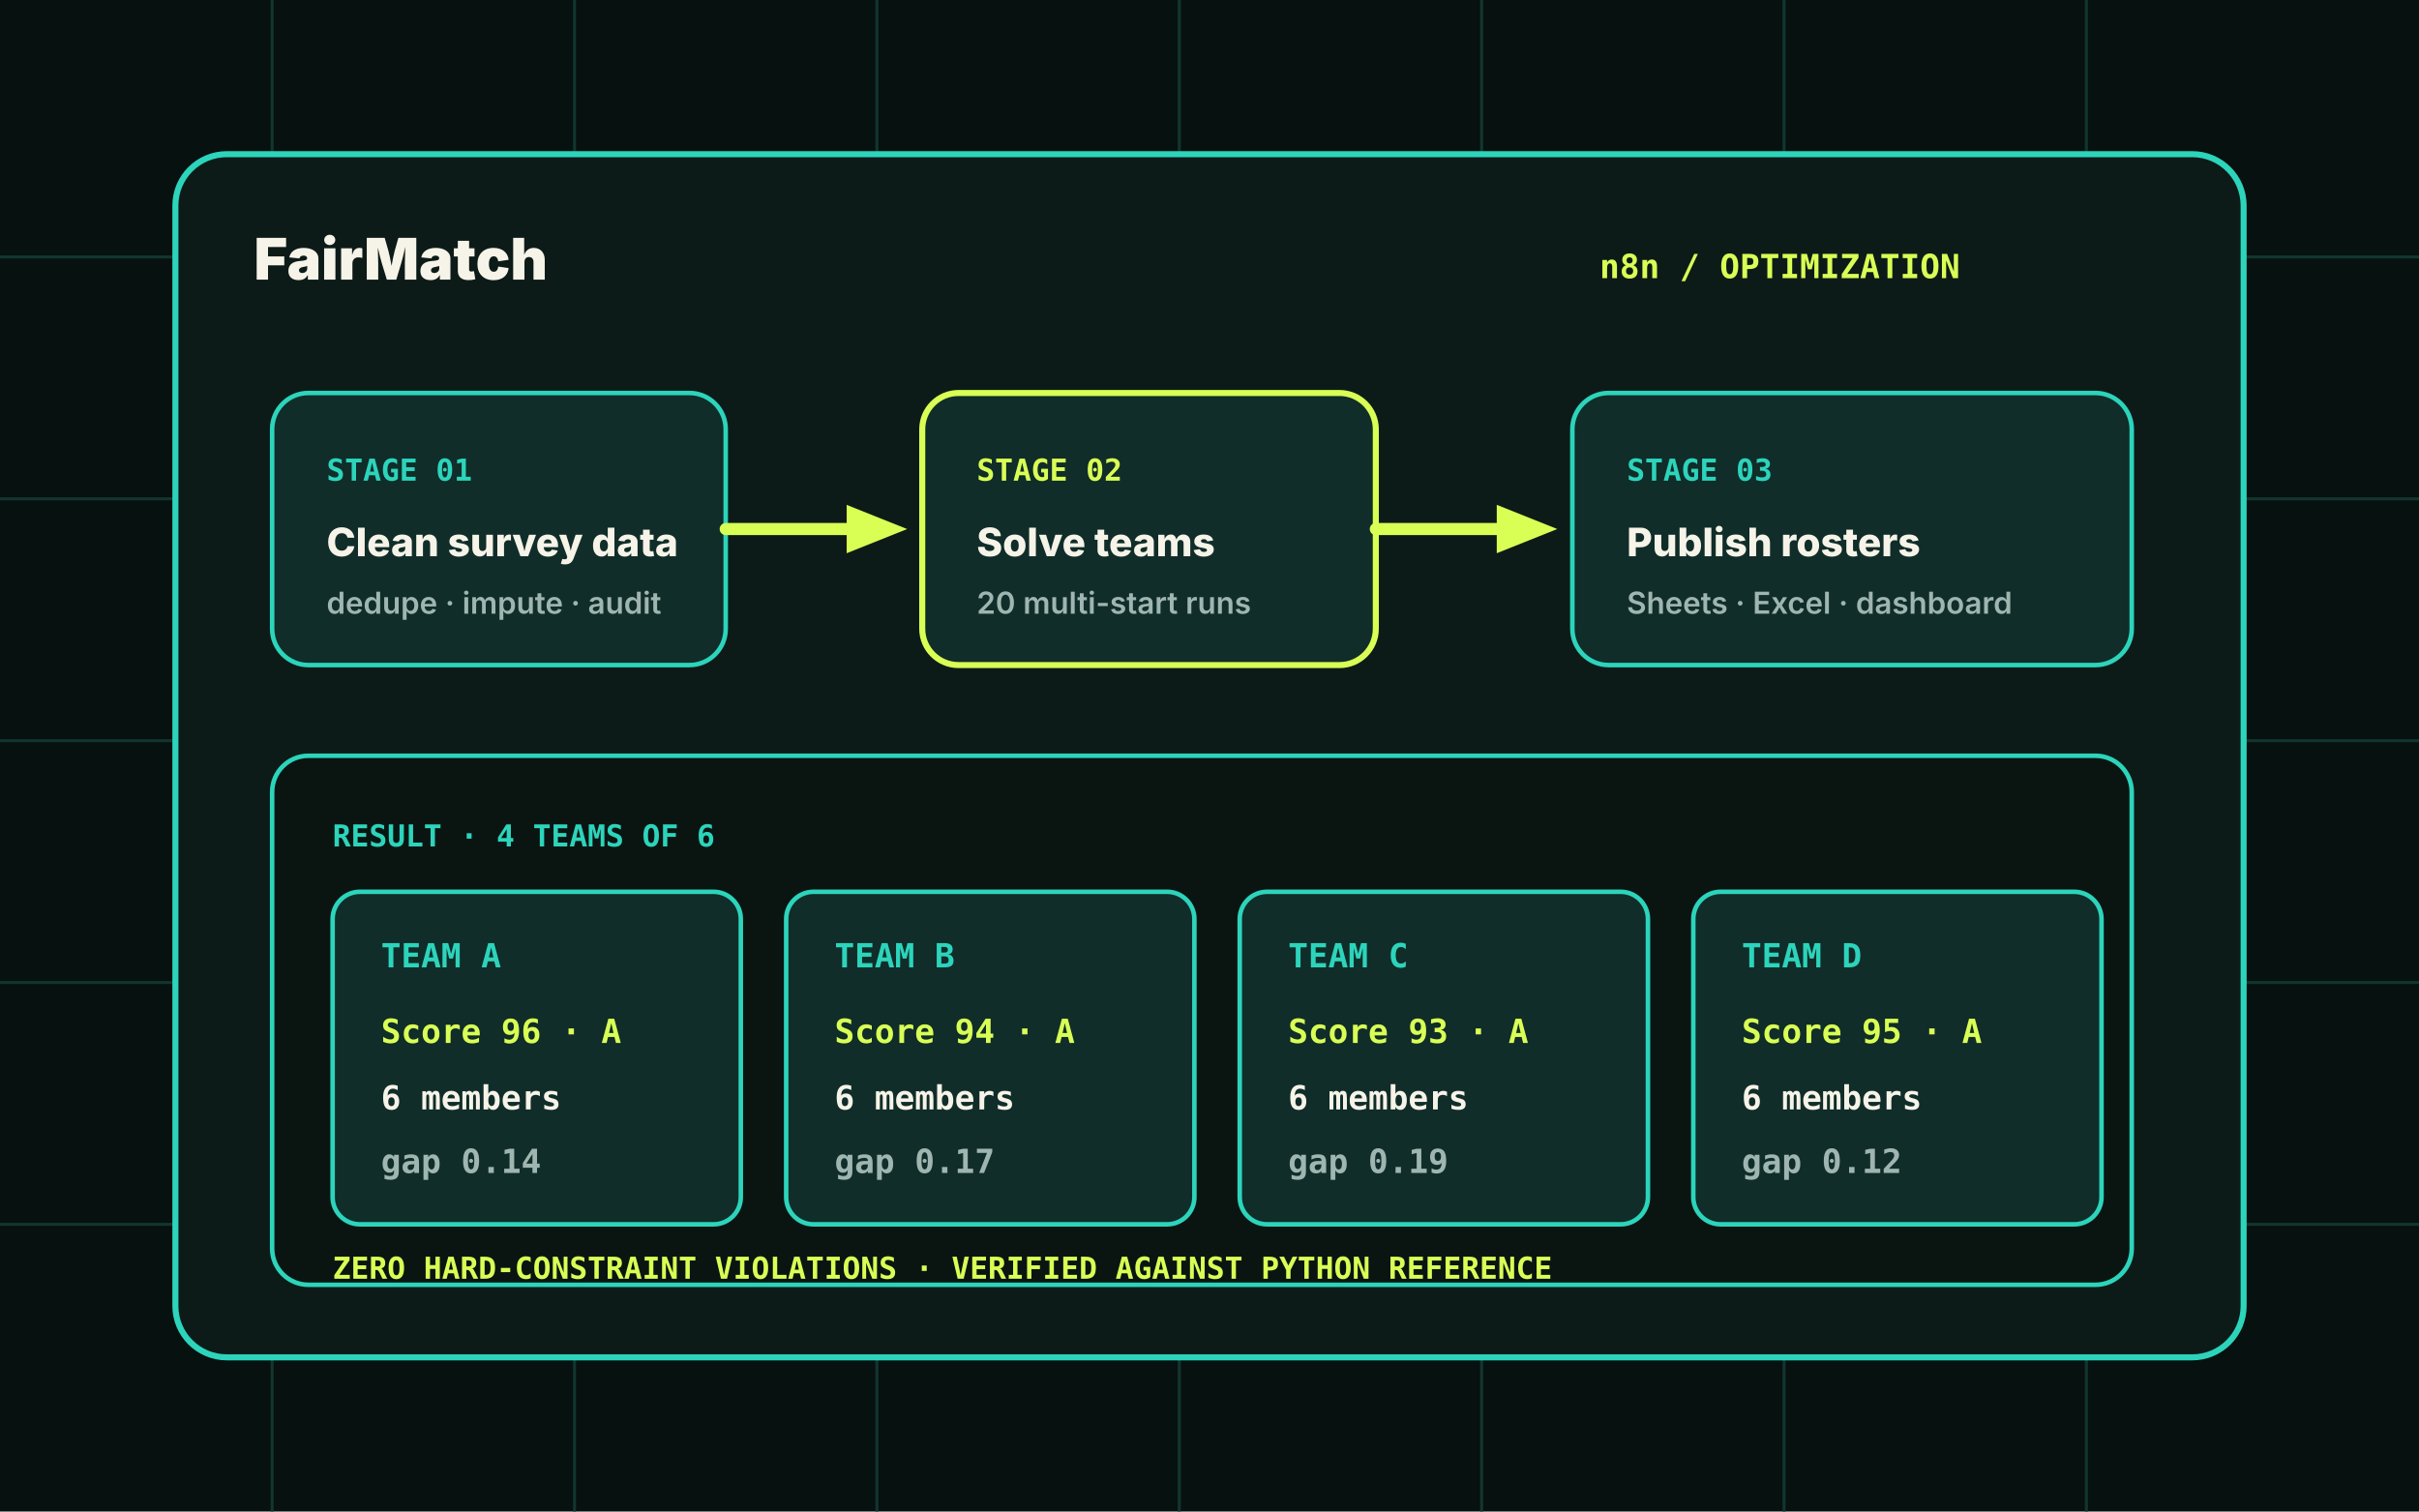
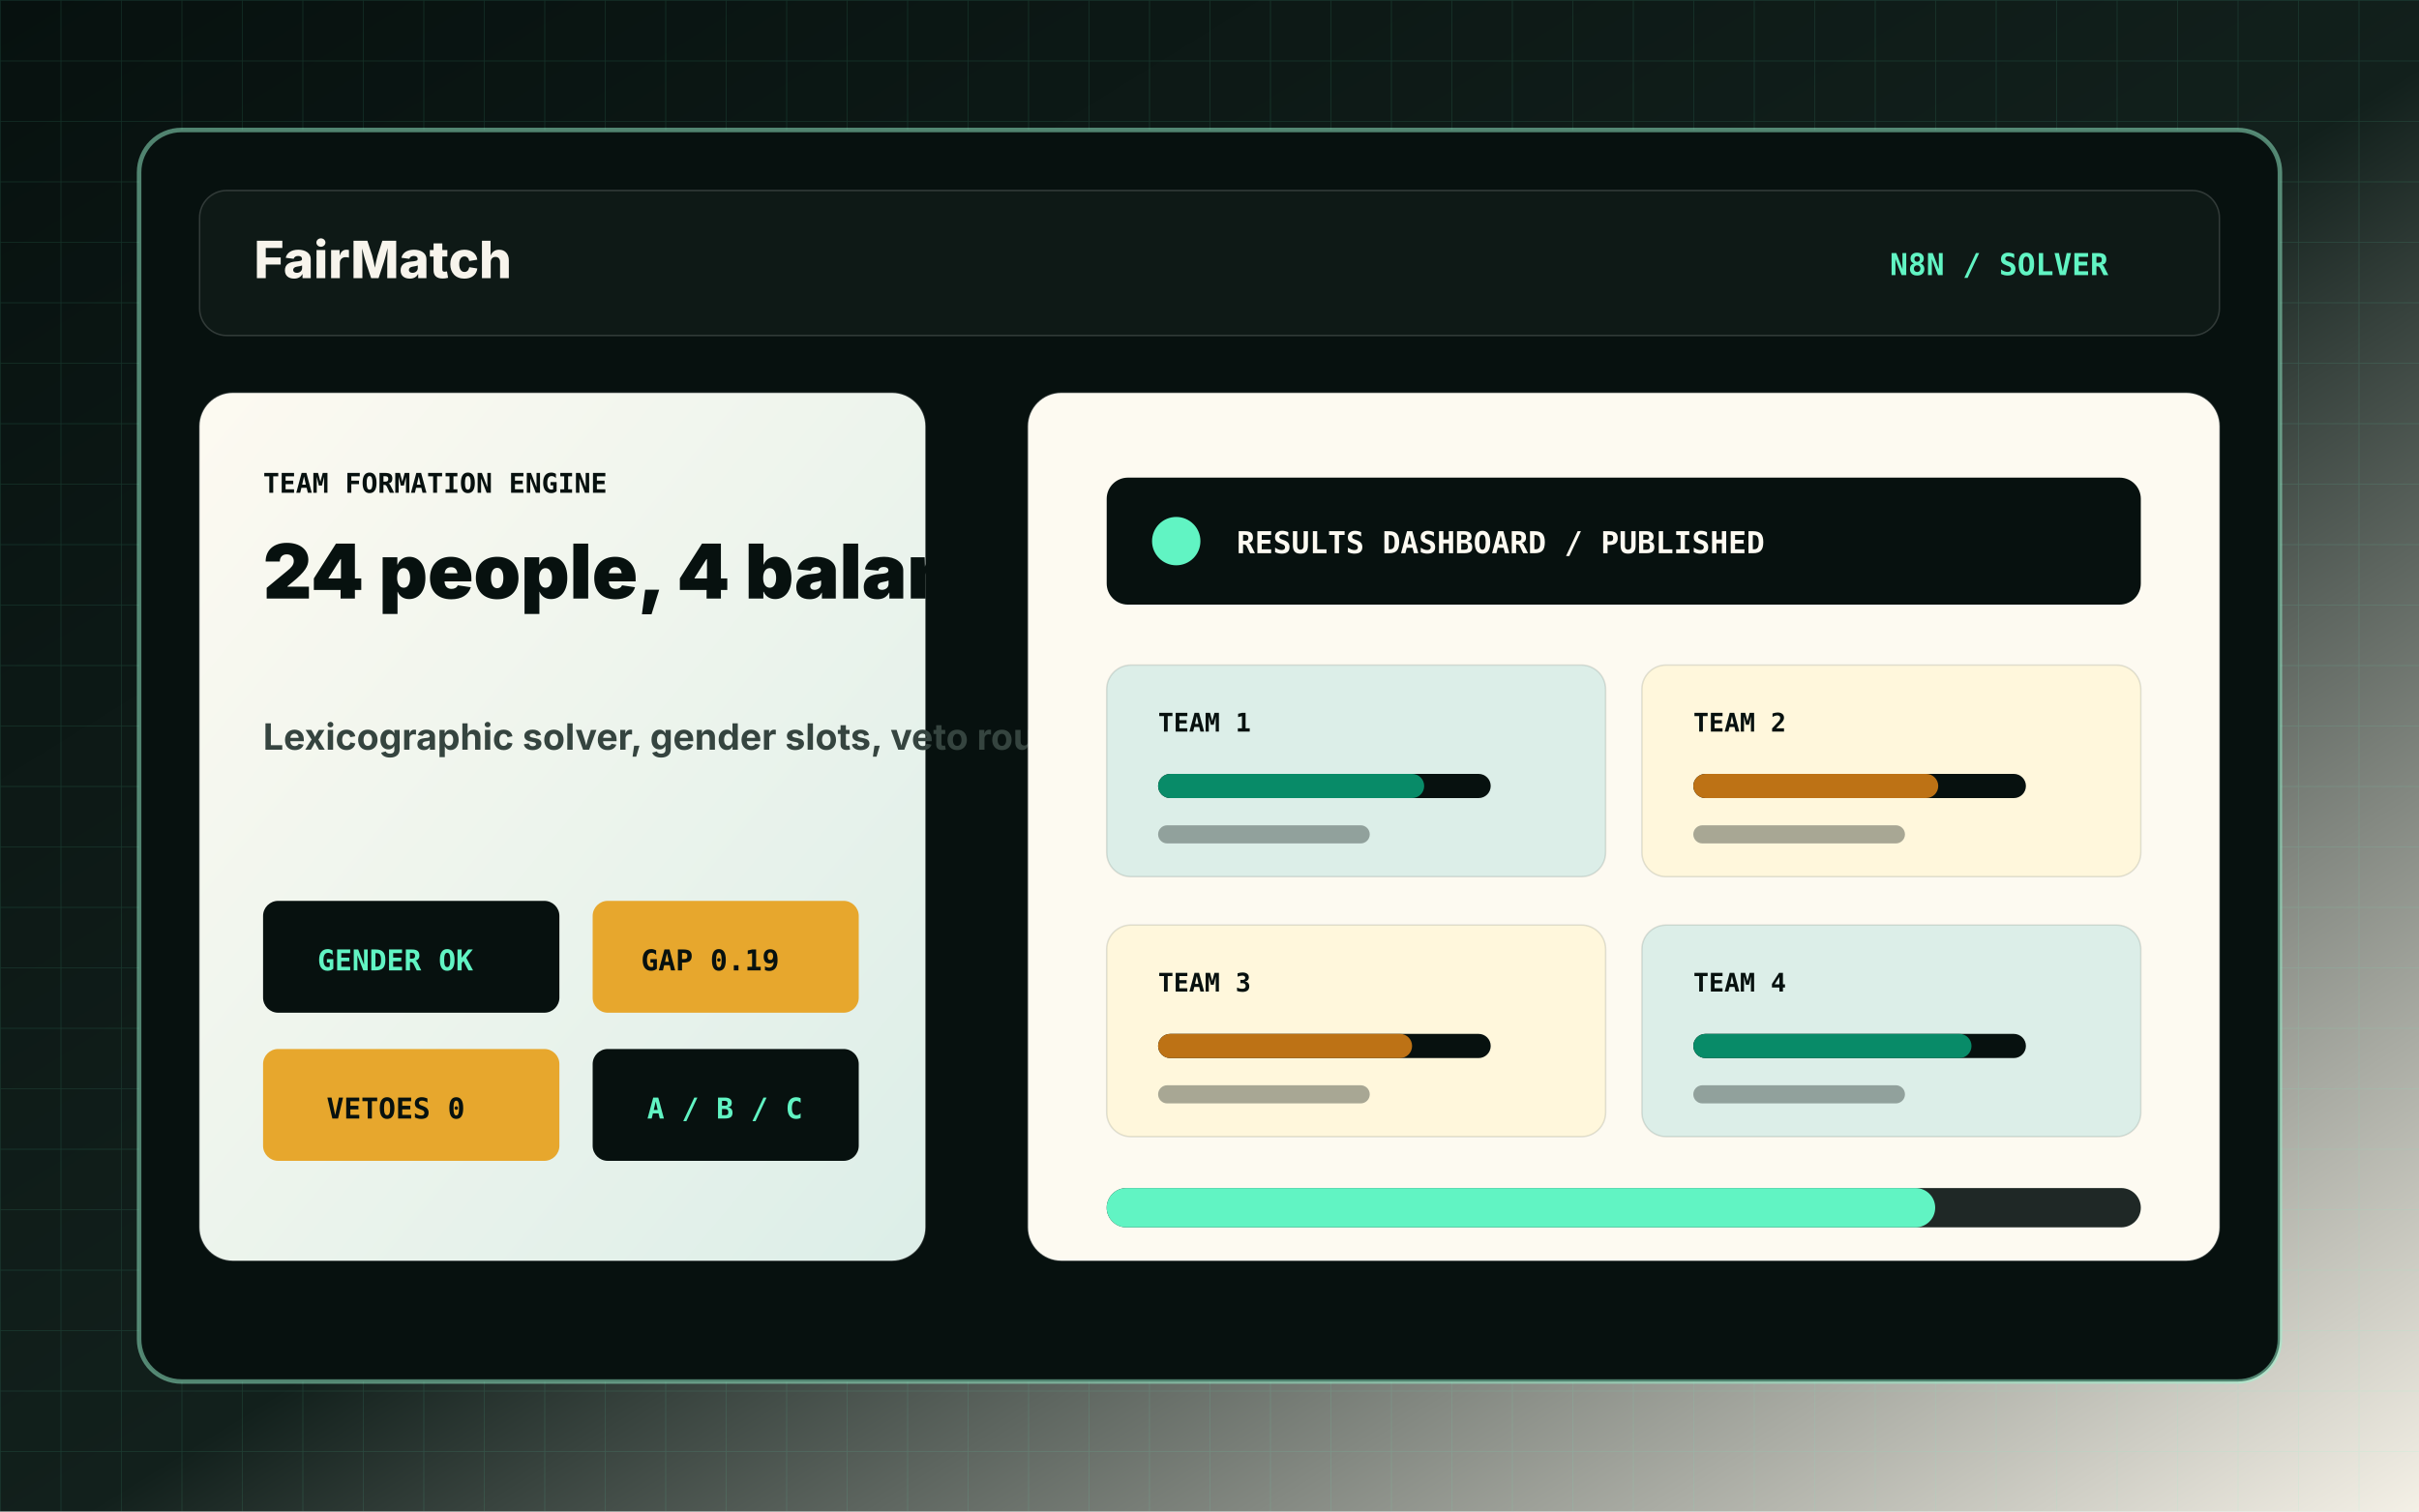
- <svg xmlns="http://www.w3.org/2000/svg" width="1600" height="1000" viewBox="0 0 1600 1000" fill="none" role="img" aria-labelledby="title desc">
-   <rect width="1600" height="1000" fill="#07110f" />
-   <path d="M0 170H1600M0 330H1600M0 490H1600M0 650H1600M0 810H1600M180 0V1000M380 0V1000M580 0V1000M780 0V1000M980 0V1000M1180 0V1000M1380 0V1000" stroke="#12352f" stroke-width="2" />
-   <rect x="116" y="102" width="1368" height="796" rx="34" fill="#0d1b18" stroke="#2cd4bb" stroke-width="4" />
-   <text x="168" y="185" fill="#f6f3e8" font-family="Inter, Arial, sans-serif" font-size="38" font-weight="900">FairMatch</text>
-   <text x="1058" y="184" fill="#d9ff55" font-family="Consolas, monospace" font-size="22" font-weight="900">n8n / OPTIMIZATION</text>
-   <rect x="180" y="260" width="300" height="180" rx="24" fill="#102d29" stroke="#2cd4bb" stroke-width="3" />
-   <text x="216" y="318" fill="#2cd4bb" font-family="Consolas, monospace" font-size="20" font-weight="900">STAGE 01</text>
-   <text x="216" y="368" fill="#f6f3e8" font-family="Inter, Arial, sans-serif" font-size="26" font-weight="800">Clean survey data</text>
-   <text x="216" y="406" fill="#9fb5b0" font-family="Inter, Arial, sans-serif" font-size="20" font-weight="600">dedupe · impute · audit</text>
-   <path d="M480 350H560" stroke="#d9ff55" stroke-width="8" stroke-linecap="round" />
-   <polygon points="560,334 600,350 560,366" fill="#d9ff55" />
-   <rect x="610" y="260" width="300" height="180" rx="24" fill="#102d29" stroke="#d9ff55" stroke-width="4" />
-   <text x="646" y="318" fill="#d9ff55" font-family="Consolas, monospace" font-size="20" font-weight="900">STAGE 02</text>
-   <text x="646" y="368" fill="#f6f3e8" font-family="Inter, Arial, sans-serif" font-size="26" font-weight="800">Solve teams</text>
-   <text x="646" y="406" fill="#9fb5b0" font-family="Inter, Arial, sans-serif" font-size="20" font-weight="600">20 multi-start runs</text>
-   <path d="M910 350H990" stroke="#d9ff55" stroke-width="8" stroke-linecap="round" />
-   <polygon points="990,334 1030,350 990,366" fill="#d9ff55" />
-   <rect x="1040" y="260" width="370" height="180" rx="24" fill="#102d29" stroke="#2cd4bb" stroke-width="3" />
-   <text x="1076" y="318" fill="#2cd4bb" font-family="Consolas, monospace" font-size="20" font-weight="900">STAGE 03</text>
-   <text x="1076" y="368" fill="#f6f3e8" font-family="Inter, Arial, sans-serif" font-size="26" font-weight="800">Publish rosters</text>
-   <text x="1076" y="406" fill="#9fb5b0" font-family="Inter, Arial, sans-serif" font-size="20" font-weight="600">Sheets · Excel · dashboard</text>
-   <rect x="180" y="500" width="1230" height="350" rx="24" fill="#0a1512" stroke="#2cd4bb" stroke-width="3" />
-   <text x="220" y="560" fill="#2cd4bb" font-family="Consolas, monospace" font-size="20" font-weight="900">RESULT · 4 TEAMS OF 6</text>
-   <g font-family="Consolas, monospace" font-size="22" font-weight="900">
-     <rect x="220" y="590" width="270" height="220" rx="18" fill="#102d29" stroke="#2cd4bb" stroke-width="3" />
-     <text x="252" y="640" fill="#2cd4bb">TEAM A</text>
-     <text x="252" y="690" fill="#d9ff55">Score 96 · A</text>
-     <text x="252" y="734" fill="#f6f3e8">6 members</text>
-     <text x="252" y="776" fill="#9fb5b0">gap 0.14</text>
-     <rect x="520" y="590" width="270" height="220" rx="18" fill="#102d29" stroke="#2cd4bb" stroke-width="3" />
-     <text x="552" y="640" fill="#2cd4bb">TEAM B</text>
-     <text x="552" y="690" fill="#d9ff55">Score 94 · A</text>
-     <text x="552" y="734" fill="#f6f3e8">6 members</text>
-     <text x="552" y="776" fill="#9fb5b0">gap 0.17</text>
-     <rect x="820" y="590" width="270" height="220" rx="18" fill="#102d29" stroke="#2cd4bb" stroke-width="3" />
-     <text x="852" y="640" fill="#2cd4bb">TEAM C</text>
-     <text x="852" y="690" fill="#d9ff55">Score 93 · A</text>
-     <text x="852" y="734" fill="#f6f3e8">6 members</text>
-     <text x="852" y="776" fill="#9fb5b0">gap 0.19</text>
-     <rect x="1120" y="590" width="270" height="220" rx="18" fill="#102d29" stroke="#2cd4bb" stroke-width="3" />
-     <text x="1152" y="640" fill="#2cd4bb">TEAM D</text>
-     <text x="1152" y="690" fill="#d9ff55">Score 95 · A</text>
-     <text x="1152" y="734" fill="#f6f3e8">6 members</text>
-     <text x="1152" y="776" fill="#9fb5b0">gap 0.12</text>
-   </g>
-   <text x="220" y="846" fill="#d9ff55" font-family="Consolas, monospace" font-size="20" font-weight="900">ZERO HARD-CONSTRAINT VIOLATIONS · VERIFIED AGAINST PYTHON REFERENCE</text>
+ <svg xmlns="http://www.w3.org/2000/svg" width="1600" height="1000" viewBox="0 0 1600 1000" role="img" aria-labelledby="title desc">
+   <defs>
+     <linearGradient id="bg" x1="0" y1="0" x2="1" y2="1">
+       <stop offset="0" stop-color="#07110f" />
+       <stop offset="0.52" stop-color="#12201c" />
+       <stop offset="1" stop-color="#f5f1e7" />
+     </linearGradient>
+     <linearGradient id="panel" x1="0" y1="0" x2="1" y2="1">
+       <stop offset="0" stop-color="#fdfaf1" />
+       <stop offset="1" stop-color="#dceee8" />
+     </linearGradient>
+     <pattern id="grid" width="40" height="40" patternUnits="userSpaceOnUse">
+       <path d="M 40 0 L 0 0 0 40" fill="none" stroke="#61f4c3" stroke-opacity=".12" stroke-width="1" />
+     </pattern>
+   </defs>
+   <rect width="1600" height="1000" fill="url(#bg)" />
+   <rect width="1600" height="1000" fill="url(#grid)" />
+   <rect x="92" y="86" width="1416" height="828" rx="28" fill="#07110f" stroke="#9af7d0" stroke-opacity=".5" stroke-width="3" />
+   <rect x="132" y="126" width="1336" height="96" rx="18" fill="#0e1916" stroke="#ffffff" stroke-opacity=".16" />
+   <text x="168" y="184" fill="#f7f4ec" font-family="Inter, Arial, sans-serif" font-size="34" font-weight="800">FairMatch</text>
+   <text x="1250" y="182" fill="#61f4c3" font-family="JetBrains Mono, Consolas, monospace" font-size="20" font-weight="800">N8N / SOLVER</text>
+   <rect x="132" y="260" width="480" height="574" rx="22" fill="url(#panel)" stroke="#ffffff" stroke-opacity=".22" />
+   <text x="174" y="326" fill="#07110f" font-family="JetBrains Mono, Consolas, monospace" font-size="18" font-weight="900">TEAM FORMATION ENGINE</text>
+   <text x="174" y="396" fill="#07110f" font-family="Inter, Arial, sans-serif" font-size="50" font-weight="900">24 people, 4 balanced teams.</text>
+   <text x="174" y="496" fill="#35443f" font-family="Inter, Arial, sans-serif" font-size="24" font-weight="650">Lexicographic solver, gender slots, veto routing, and skill-tier drafting.</text>
+   <rect x="174" y="596" width="196" height="74" rx="10" fill="#07110f" />
+   <text x="210" y="642" fill="#61f4c3" font-family="JetBrains Mono, Consolas, monospace" font-size="19" font-weight="900">GENDER OK</text>
+   <rect x="392" y="596" width="176" height="74" rx="10" fill="#e7a72d" />
+   <text x="424" y="642" fill="#07110f" font-family="JetBrains Mono, Consolas, monospace" font-size="19" font-weight="900">GAP 0.19</text>
+   <rect x="174" y="694" width="196" height="74" rx="10" fill="#e7a72d" />
+   <text x="216" y="740" fill="#07110f" font-family="JetBrains Mono, Consolas, monospace" font-size="19" font-weight="900">VETOES 0</text>
+   <rect x="392" y="694" width="176" height="74" rx="10" fill="#07110f" />
+   <text x="428" y="740" fill="#61f4c3" font-family="JetBrains Mono, Consolas, monospace" font-size="19" font-weight="900">A / B / C</text>
+   <rect x="680" y="260" width="788" height="574" rx="22" fill="#fdfaf1" stroke="#ffffff" stroke-opacity=".22" />
+   <rect x="732" y="316" width="684" height="84" rx="14" fill="#07110f" />
+   <circle cx="778" cy="358" r="16" fill="#61f4c3" />
+   <text x="818" y="366" fill="#fdfaf1" font-family="JetBrains Mono, Consolas, monospace" font-size="20" font-weight="900">RESULTS DASHBOARD / PUBLISHED</text>
+   <rect x="732" y="440" width="330" height="140" rx="16" fill="#dceee8" stroke="#07110f" stroke-opacity=".12" />
+   <rect x="1086" y="440" width="330" height="140" rx="16" fill="#fff7dc" stroke="#07110f" stroke-opacity=".12" />
+   <rect x="732" y="612" width="330" height="140" rx="16" fill="#fff7dc" stroke="#07110f" stroke-opacity=".12" />
+   <rect x="1086" y="612" width="330" height="140" rx="16" fill="#dceee8" stroke="#07110f" stroke-opacity=".12" />
+   <text x="766" y="484" fill="#07110f" font-family="JetBrains Mono, Consolas, monospace" font-size="17" font-weight="900">TEAM 1</text>
+   <text x="1120" y="484" fill="#07110f" font-family="JetBrains Mono, Consolas, monospace" font-size="17" font-weight="900">TEAM 2</text>
+   <text x="766" y="656" fill="#07110f" font-family="JetBrains Mono, Consolas, monospace" font-size="17" font-weight="900">TEAM 3</text>
+   <text x="1120" y="656" fill="#07110f" font-family="JetBrains Mono, Consolas, monospace" font-size="17" font-weight="900">TEAM 4</text>
+   <rect x="766" y="512" width="220" height="16" rx="8" fill="#07110f" />
+   <rect x="766" y="512" width="176" height="16" rx="8" fill="#088b68" />
+   <rect x="1120" y="512" width="220" height="16" rx="8" fill="#07110f" />
+   <rect x="1120" y="512" width="162" height="16" rx="8" fill="#bd7215" />
+   <rect x="766" y="684" width="220" height="16" rx="8" fill="#07110f" />
+   <rect x="766" y="684" width="168" height="16" rx="8" fill="#bd7215" />
+   <rect x="1120" y="684" width="220" height="16" rx="8" fill="#07110f" />
+   <rect x="1120" y="684" width="184" height="16" rx="8" fill="#088b68" />
+   <rect x="766" y="546" width="140" height="12" rx="6" fill="#07110f" opacity=".35" />
+   <rect x="1120" y="546" width="140" height="12" rx="6" fill="#07110f" opacity=".35" />
+   <rect x="766" y="718" width="140" height="12" rx="6" fill="#07110f" opacity=".35" />
+   <rect x="1120" y="718" width="140" height="12" rx="6" fill="#07110f" opacity=".35" />
+   <rect x="732" y="786" width="684" height="26" rx="13" fill="#07110f" opacity=".9" />
+   <rect x="732" y="786" width="548" height="26" rx="13" fill="#61f4c3" />
</svg>
